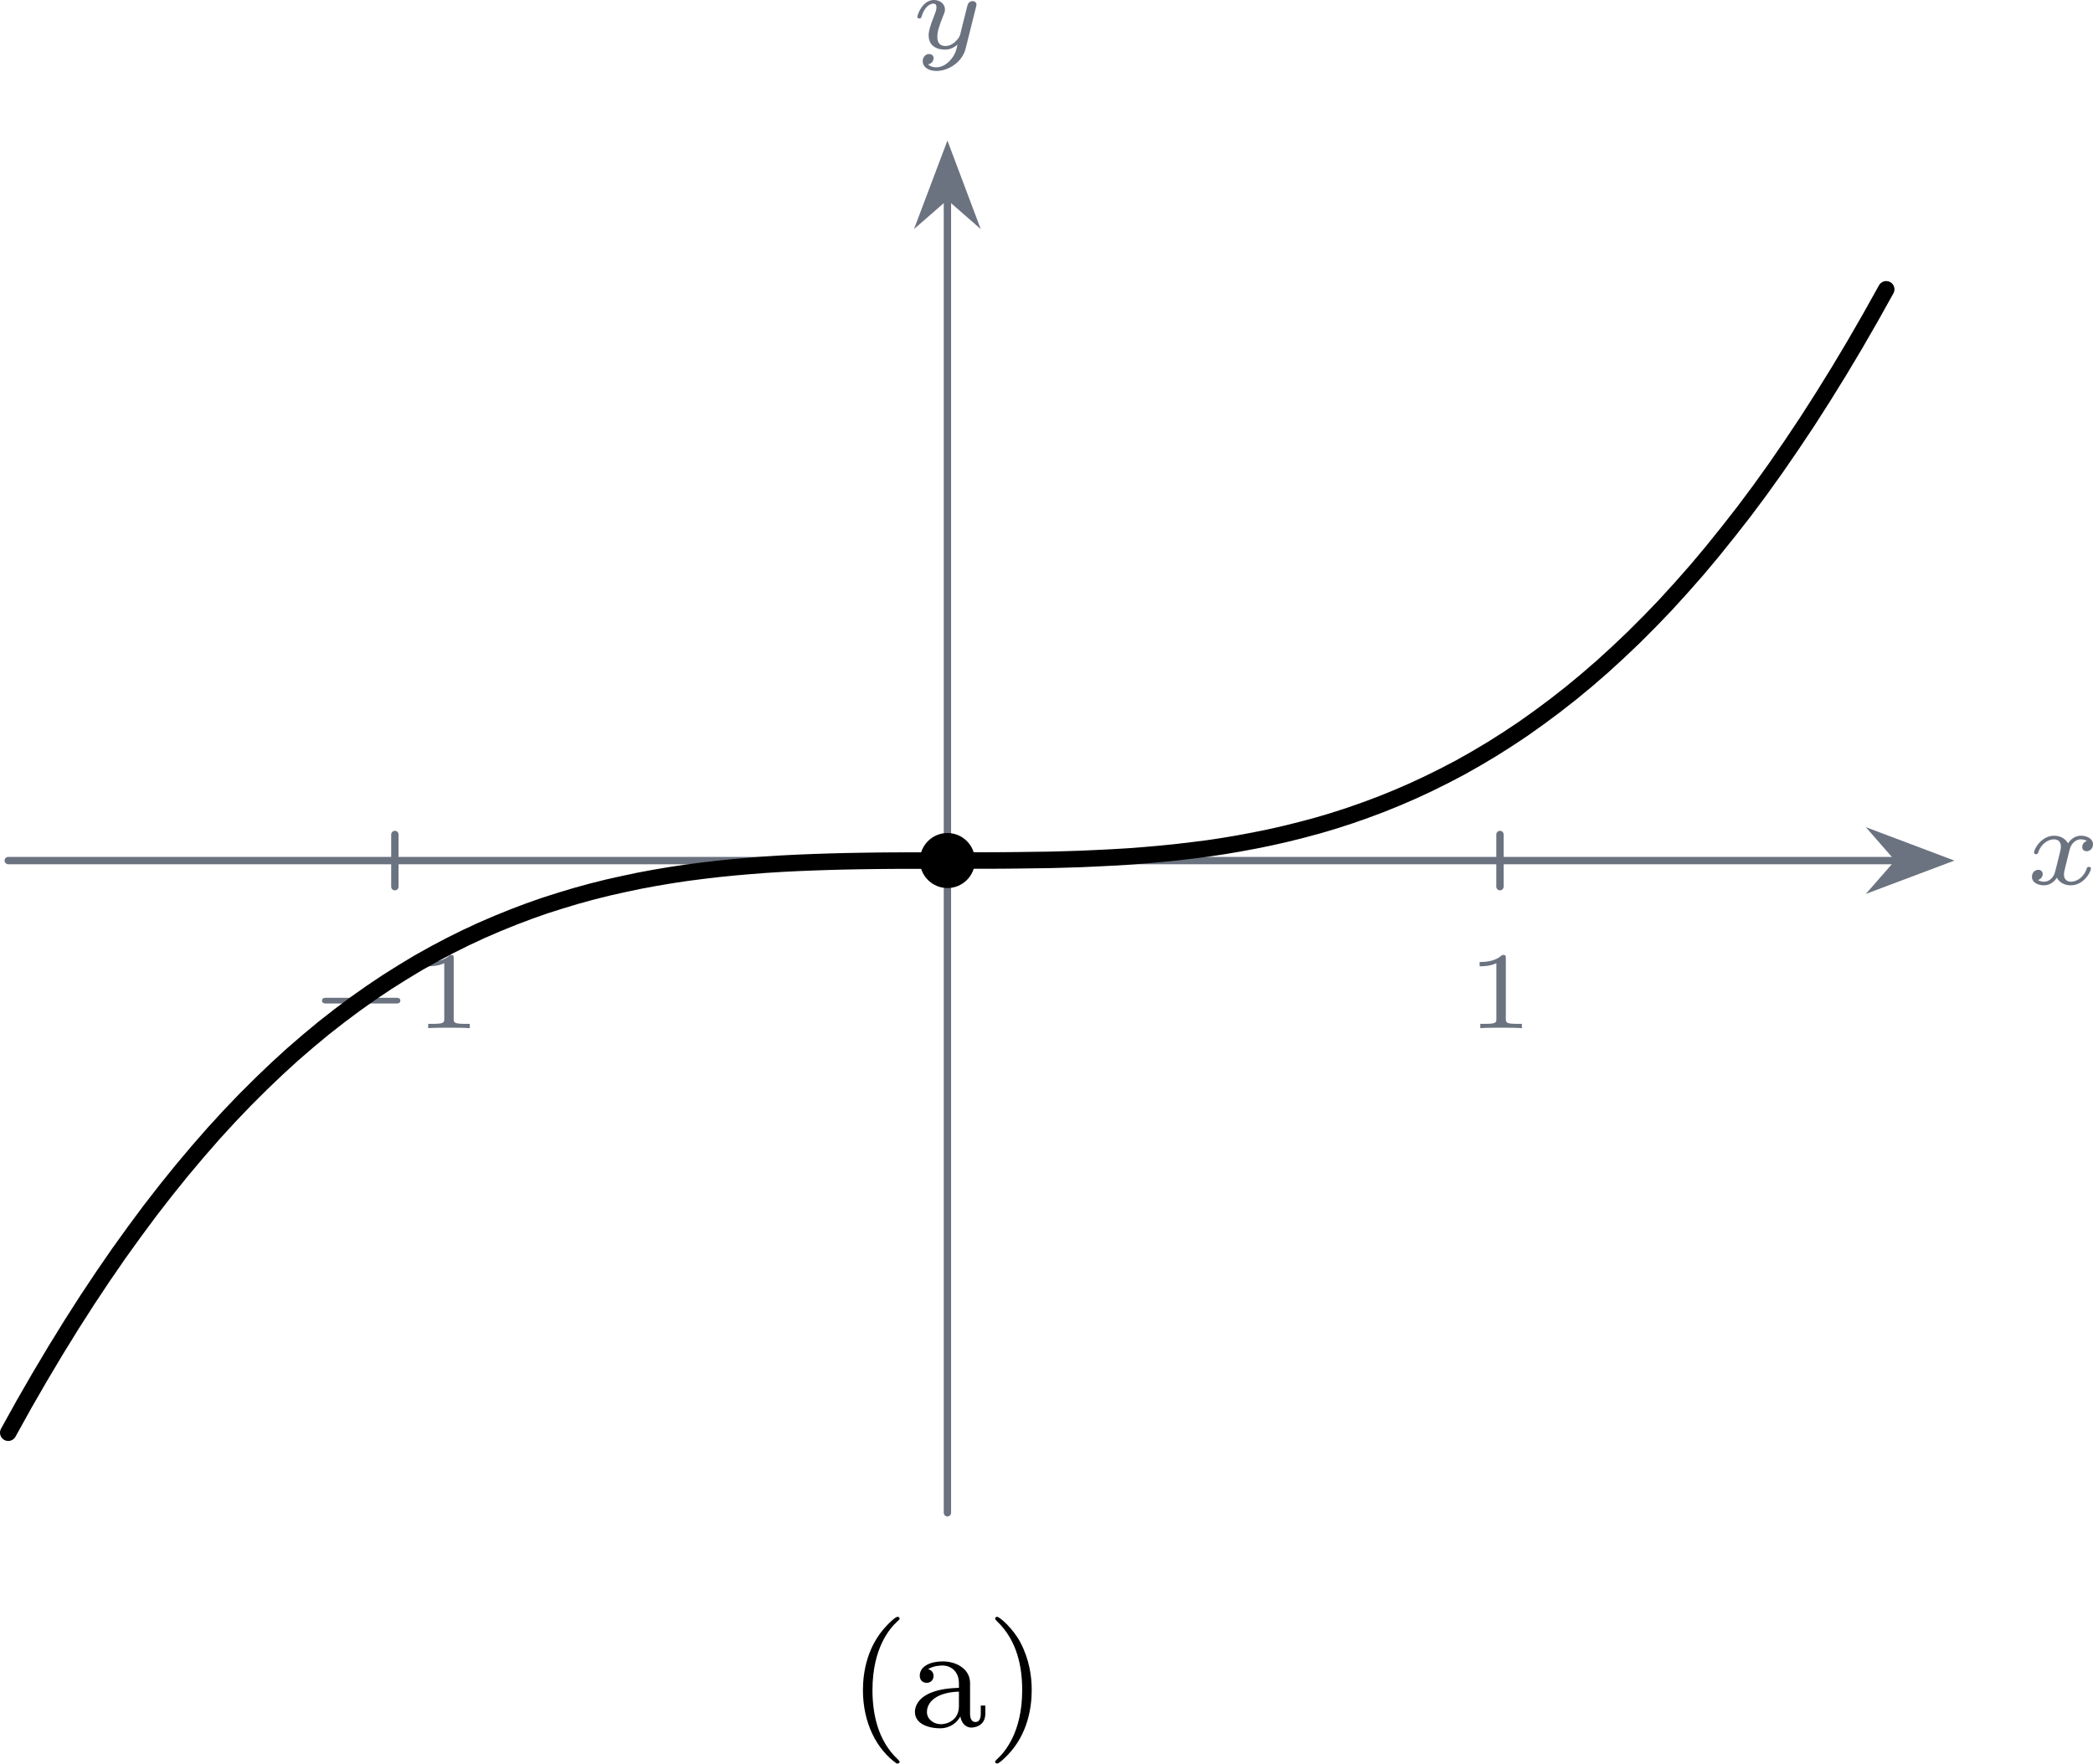
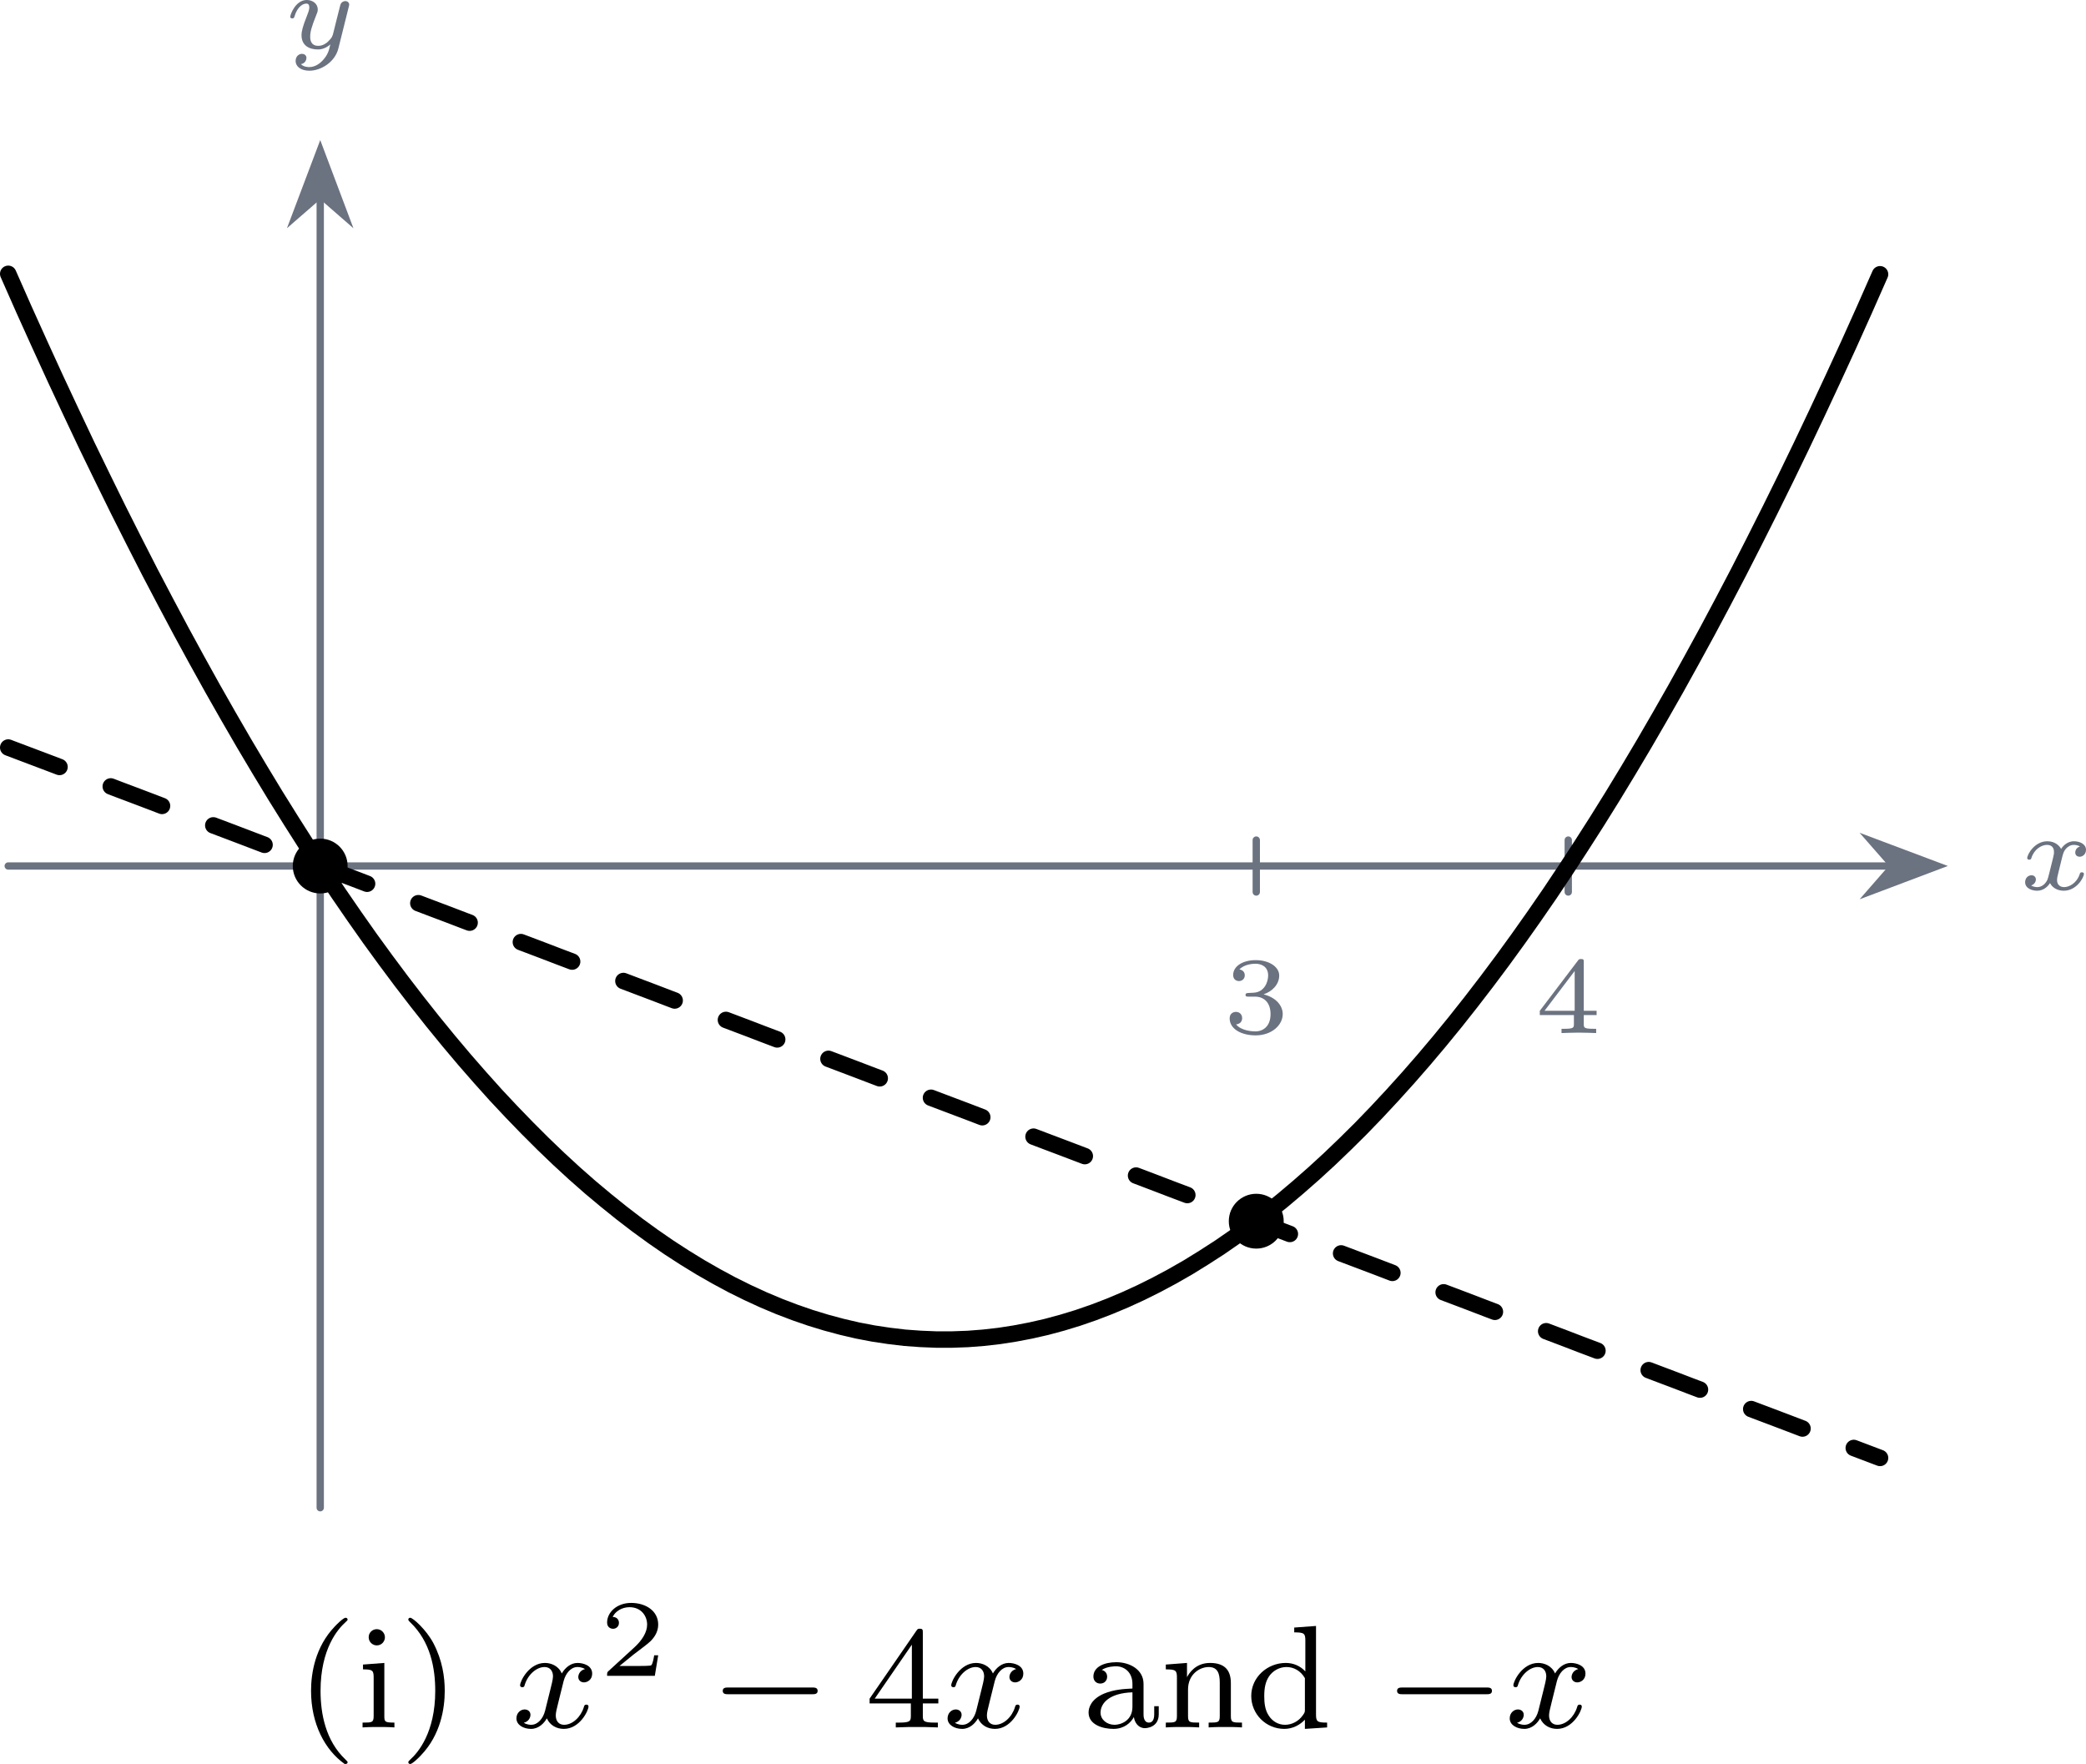
- <svg xmlns="http://www.w3.org/2000/svg" xmlns:xlink="http://www.w3.org/1999/xlink" version="1.1" width="159.194pt" height="134.132pt" viewBox=".001 752.867 159.194 134.132">
+ <svg xmlns="http://www.w3.org/2000/svg" xmlns:xlink="http://www.w3.org/1999/xlink" version="1.1" width="159.194pt" height="134.614pt" viewBox=".001 803.451 159.194 134.614">
  <defs>
+     <path id="g5-0" d="M5.571-1.809C5.699-1.809 5.874-1.809 5.874-1.993S5.699-2.176 5.571-2.176H1.004C.877-2.176 .701-2.176 .701-1.993S.877-1.809 1.004-1.809H5.571Z" />
+     <path id="g7-120" d="M3.993-3.18C3.642-3.092 3.626-2.782 3.626-2.75C3.626-2.574 3.762-2.455 3.937-2.455S4.384-2.59 4.384-2.933C4.384-3.387 3.881-3.515 3.587-3.515C3.212-3.515 2.909-3.252 2.726-2.941C2.55-3.363 2.136-3.515 1.809-3.515C.94-3.515 .454-2.519 .454-2.295C.454-2.224 .51-2.192 .574-2.192C.669-2.192 .685-2.232 .709-2.327C.893-2.909 1.371-3.292 1.785-3.292C2.096-3.292 2.248-3.068 2.248-2.782C2.248-2.622 2.152-2.256 2.088-2C2.032-1.769 1.857-1.06 1.817-.909C1.706-.478 1.419-.143 1.06-.143C1.028-.143 .821-.143 .654-.255C1.02-.343 1.02-.677 1.02-.685C1.02-.869 .877-.98 .701-.98C.486-.98 .255-.797 .255-.494C.255-.128 .646 .08 1.052 .08C1.474 .08 1.769-.239 1.913-.494C2.088-.104 2.455 .08 2.837 .08C3.706 .08 4.184-.917 4.184-1.14C4.184-1.219 4.121-1.243 4.065-1.243C3.969-1.243 3.953-1.188 3.929-1.108C3.77-.574 3.316-.143 2.853-.143C2.59-.143 2.399-.319 2.399-.654C2.399-.813 2.447-.996 2.558-1.443C2.614-1.682 2.79-2.383 2.829-2.534C2.941-2.949 3.22-3.292 3.579-3.292C3.618-3.292 3.826-3.292 3.993-3.18Z" />
    <path id="g9-40" d="M2.654 1.993C2.718 1.993 2.813 1.993 2.813 1.897C2.813 1.865 2.805 1.857 2.702 1.753C1.61 .725 1.339-.757 1.339-1.993C1.339-4.288 2.287-5.364 2.694-5.731C2.805-5.834 2.813-5.842 2.813-5.882S2.782-5.978 2.702-5.978C2.574-5.978 2.176-5.571 2.112-5.499C1.044-4.384 .821-2.949 .821-1.993C.821-.207 1.57 1.227 2.654 1.993Z" />
    <path id="g9-41" d="M2.463-1.993C2.463-2.75 2.335-3.658 1.841-4.599C1.451-5.332 .725-5.978 .582-5.978C.502-5.978 .478-5.922 .478-5.882C.478-5.85 .478-5.834 .574-5.738C1.69-4.678 1.945-3.22 1.945-1.993C1.945 .295 .996 1.379 .59 1.745C.486 1.849 .478 1.857 .478 1.897S.502 1.993 .582 1.993C.709 1.993 1.108 1.586 1.172 1.514C2.24 .399 2.463-1.036 2.463-1.993Z" />
+     <path id="g9-52" d="M3.14-5.157C3.14-5.316 3.14-5.38 2.973-5.38C2.869-5.38 2.861-5.372 2.782-5.26L.239-1.57V-1.307H2.487V-.646C2.487-.351 2.463-.263 1.849-.263H1.666V0C2.343-.024 2.359-.024 2.813-.024S3.284-.024 3.961 0V-.263H3.778C3.164-.263 3.14-.351 3.14-.646V-1.307H3.985V-1.57H3.14V-5.157ZM2.542-4.511V-1.57H.518L2.542-4.511Z" />
    <path id="g9-97" d="M3.347-2.375C3.347-3.156 2.59-3.555 1.865-3.555C1.203-3.555 .614-3.3 .614-2.774C.614-2.534 .781-2.391 .988-2.391C1.211-2.391 1.363-2.55 1.363-2.766C1.363-2.957 1.243-3.092 1.068-3.132C1.363-3.332 1.793-3.332 1.849-3.332C2.295-3.332 2.742-3.021 2.742-2.367V-2.12C2.279-2.096 1.745-2.072 1.188-1.841C.486-1.538 .351-1.076 .351-.813C.351-.128 1.156 .08 1.706 .08C2.287 .08 2.646-.247 2.821-.566C2.861-.263 3.068 .04 3.419 .04C3.499 .04 4.176 .008 4.176-.717V-1.156H3.929V-.717C3.929-.391 3.81-.263 3.642-.263C3.347-.263 3.347-.63 3.347-.717V-2.375ZM2.742-1.124C2.742-.351 2.088-.143 1.769-.143C1.355-.143 1.004-.422 1.004-.805C1.004-1.331 1.498-1.873 2.742-1.913V-1.124Z" />
-     <path id="g8-49" d="M2.146-3.796C2.146-3.975 2.122-3.975 1.943-3.975C1.548-3.593 .938-3.593 .723-3.593V-3.359C.879-3.359 1.273-3.359 1.632-3.527V-.508C1.632-.311 1.632-.233 1.016-.233H.759V0C1.088-.024 1.554-.024 1.889-.024S2.69-.024 3.019 0V-.233H2.762C2.146-.233 2.146-.311 2.146-.508V-3.796Z" />
-     <path id="g4-0" d="M4.758-1.339C4.854-1.339 5.003-1.339 5.003-1.494S4.854-1.65 4.758-1.65H.992C.897-1.65 .747-1.65 .747-1.494S.897-1.339 .992-1.339H4.758Z" />
+     <path id="g9-100" d="M2.622-5.444V-5.181C3.164-5.181 3.228-5.125 3.228-4.734V-3.053C2.949-3.355 2.574-3.515 2.16-3.515C1.164-3.515 .279-2.742 .279-1.714C.279-.733 1.076 .08 2.08 .08C2.55 .08 2.941-.143 3.204-.422V.08L4.415 0V-.263C3.873-.263 3.81-.319 3.81-.709V-5.531L2.622-5.444ZM3.204-.988C3.204-.845 3.204-.813 3.084-.654C2.861-.335 2.495-.143 2.12-.143C1.753-.143 1.435-.335 1.243-.63C1.028-.94 .988-1.331 .988-1.706C.988-2.168 1.06-2.495 1.243-2.774C1.435-3.068 1.793-3.292 2.2-3.292C2.582-3.292 2.965-3.1 3.204-2.686V-.988Z" />
+     <path id="g9-105" d="M1.554-4.91C1.554-5.141 1.371-5.356 1.108-5.356C.877-5.356 .669-5.173 .669-4.918C.669-4.639 .901-4.471 1.108-4.471C1.387-4.471 1.554-4.702 1.554-4.91ZM.359-3.427V-3.164C.869-3.164 .94-3.116 .94-2.726V-.622C.94-.263 .845-.263 .335-.263V0C.646-.024 1.092-.024 1.211-.024C1.315-.024 1.793-.024 2.072 0V-.263C1.554-.263 1.522-.303 1.522-.614V-3.515L.359-3.427Z" />
+     <path id="g9-110" d="M3.873-2.415C3.873-3.084 3.571-3.515 2.734-3.515C1.945-3.515 1.586-2.941 1.49-2.75H1.482V-3.515L.327-3.427V-3.164C.869-3.164 .933-3.108 .933-2.718V-.622C.933-.263 .837-.263 .327-.263V0C.669-.024 1.02-.024 1.235-.024C1.467-.024 1.801-.024 2.144 0V-.263C1.634-.263 1.538-.263 1.538-.622V-2.064C1.538-2.901 2.176-3.292 2.662-3.292S3.268-2.949 3.268-2.447V-.622C3.268-.263 3.172-.263 2.662-.263V0C3.005-.024 3.355-.024 3.571-.024C3.802-.024 4.136-.024 4.479 0V-.263C3.969-.263 3.873-.263 3.873-.622V-2.415Z" />
+     <path id="g8-50" d="M3.216-1.118H2.995C2.983-1.034 2.923-.64 2.833-.574C2.792-.538 2.307-.538 2.224-.538H1.106L1.871-1.16C2.074-1.321 2.606-1.704 2.792-1.883C2.971-2.062 3.216-2.367 3.216-2.792C3.216-3.539 2.54-3.975 1.739-3.975C.968-3.975 .43-3.467 .43-2.905C.43-2.6 .687-2.564 .753-2.564C.903-2.564 1.076-2.672 1.076-2.887C1.076-3.019 .998-3.21 .735-3.21C.873-3.515 1.237-3.742 1.65-3.742C2.277-3.742 2.612-3.276 2.612-2.792C2.612-2.367 2.331-1.931 1.913-1.548L.496-.251C.436-.191 .43-.185 .43 0H3.031L3.216-1.118Z" />
+     <path id="g8-51" d="M1.757-1.985C2.266-1.985 2.606-1.644 2.606-1.034C2.606-.377 2.212-.09 1.775-.09C1.614-.09 .998-.126 .729-.472C.962-.496 1.058-.652 1.058-.813C1.058-1.016 .915-1.154 .717-1.154C.556-1.154 .377-1.052 .377-.801C.377-.209 1.034 .126 1.793 .126C2.678 .126 3.27-.442 3.27-1.034C3.27-1.47 2.935-1.931 2.224-2.11C2.696-2.266 3.078-2.648 3.078-3.138C3.078-3.616 2.517-3.975 1.799-3.975C1.1-3.975 .568-3.652 .568-3.162C.568-2.905 .765-2.833 .885-2.833C1.04-2.833 1.201-2.941 1.201-3.15C1.201-3.335 1.07-3.443 .909-3.467C1.19-3.778 1.733-3.778 1.787-3.778C2.092-3.778 2.475-3.634 2.475-3.138C2.475-2.809 2.289-2.236 1.692-2.2C1.584-2.194 1.423-2.182 1.369-2.182C1.309-2.176 1.243-2.17 1.243-2.08C1.243-1.985 1.309-1.985 1.411-1.985H1.757Z" />
+     <path id="g8-52" d="M3.371-.98V-1.213H2.672V-3.856C2.672-3.993 2.672-4.035 2.523-4.035C2.415-4.035 2.403-4.017 2.349-3.945L.275-1.213V-.98H2.134V-.502C2.134-.305 2.134-.233 1.632-.233H1.459V0C1.578-.006 2.14-.024 2.403-.024S3.228-.006 3.347 0V-.233H3.174C2.672-.233 2.672-.305 2.672-.502V-.98H3.371ZM2.176-3.383V-1.213H.532L2.176-3.383Z" />
    <path id="g6-120" d="M3.365-2.349C3.156-2.289 3.108-2.116 3.108-2.026C3.108-1.835 3.264-1.793 3.347-1.793C3.521-1.793 3.694-1.937 3.694-2.17C3.694-2.493 3.341-2.636 3.037-2.636C2.642-2.636 2.403-2.331 2.337-2.218C2.26-2.367 2.032-2.636 1.584-2.636C.897-2.636 .49-1.925 .49-1.716C.49-1.686 .514-1.632 .598-1.632S.699-1.668 .717-1.722C.867-2.206 1.273-2.439 1.566-2.439S1.949-2.248 1.949-2.05C1.949-1.979 1.949-1.925 1.901-1.739C1.763-1.184 1.632-.64 1.602-.568C1.512-.341 1.297-.137 1.046-.137C1.01-.137 .843-.137 .705-.227C.938-.305 .962-.502 .962-.55C.962-.705 .843-.783 .723-.783C.556-.783 .377-.652 .377-.406C.377-.066 .753 .06 1.034 .06C1.375 .06 1.62-.173 1.733-.359C1.853-.108 2.14 .06 2.481 .06C3.186 .06 3.581-.664 3.581-.861C3.581-.873 3.575-.944 3.467-.944C3.383-.944 3.371-.903 3.353-.849C3.18-.329 2.756-.137 2.505-.137C2.277-.137 2.116-.269 2.116-.52C2.116-.634 2.146-.765 2.2-.974L2.391-1.751C2.451-1.985 2.481-2.092 2.606-2.236C2.69-2.325 2.833-2.439 3.025-2.439C3.055-2.439 3.234-2.439 3.365-2.349Z" />
    <path id="g6-121" d="M3.563-2.295C3.575-2.337 3.581-2.361 3.581-2.379C3.581-2.451 3.527-2.576 3.365-2.576C3.264-2.576 3.162-2.511 3.12-2.427C3.096-2.385 3.055-2.2 3.025-2.086L2.899-1.59L2.714-.843C2.672-.675 2.648-.58 2.409-.353C2.343-.293 2.152-.137 1.895-.137C1.453-.137 1.453-.526 1.453-.634C1.453-.897 1.524-1.166 1.787-1.823C1.847-1.967 1.865-2.008 1.865-2.116C1.865-2.451 1.566-2.636 1.267-2.636C.658-2.636 .365-1.847 .365-1.716C.365-1.686 .389-1.632 .472-1.632S.574-1.668 .592-1.722C.759-2.301 1.076-2.439 1.243-2.439C1.363-2.439 1.405-2.361 1.405-2.224C1.405-2.098 1.327-1.895 1.261-1.733C1.052-1.207 .98-.933 .98-.717C.98-.149 1.405 .06 1.871 .06C1.955 .06 2.236 .06 2.552-.215C2.475 .114 2.421 .347 2.134 .658C2.026 .777 1.757 1.022 1.399 1.022C1.345 1.022 1.088 1.016 .95 .861C1.213 .813 1.249 .58 1.249 .526C1.249 .365 1.118 .299 1.004 .299C.855 .299 .658 .418 .658 .693C.658 .98 .938 1.219 1.405 1.219C2.038 1.219 2.803 .753 2.989 .006L3.563-2.295Z" />
  </defs>
  <g id="page1" transform="matrix(1.4 0 0 1.4 0 0)">
-     <path d="M.449 584.516H103.117" stroke="#6b7280" fill="none" stroke-width=".399" stroke-linecap="round" stroke-linejoin="round" />
-     <path d="M105.614 584.516L102.043 583.168L103.219 584.516L102.043 585.86Z" fill="#6b7280" />
-     <path d="M105.614 584.516L102.043 583.168L103.219 584.516L102.043 585.86Z" stroke="#6b7280" fill="none" stroke-width=".399" stroke-miterlimit="10" stroke-linecap="round" />
-     <g fill="#6b7280" transform="matrix(1 0 0 1 109.5687 -34.147)">
-       <use x=".448" y="619.948" xlink:href="#g6-120" />
+     <path d="M.449 621.098H103.117" stroke="#6b7280" fill="none" stroke-width=".399" stroke-linecap="round" stroke-linejoin="round" />
+     <path d="M105.614 621.097L102.043 619.754L103.219 621.097L102.043 622.445Z" fill="#6b7280" />
+     <path d="M105.614 621.097L102.043 619.754L103.219 621.097L102.043 622.445Z" stroke="#6b7280" fill="none" stroke-width=".399" stroke-miterlimit="10" stroke-linecap="round" />
+     <g fill="#6b7280" transform="matrix(1 0 0 1 109.5687 -33.693)">
+       <use x=".448" y="656.079" xlink:href="#g6-120" />
    </g>
-     <path d="M51.473 619.949V548.461" stroke="#6b7280" fill="none" stroke-width=".399" stroke-miterlimit="10" stroke-linecap="round" stroke-linejoin="round" />
-     <path d="M51.473 545.965L50.125 549.535L51.473 548.36L52.816 549.535Z" fill="#6b7280" />
-     <path d="M51.473 545.965L50.125 549.535L51.473 548.36L52.816 549.535Z" stroke="#6b7280" fill="none" stroke-width=".399" stroke-miterlimit="10" stroke-linecap="round" />
-     <g fill="#6b7280" transform="matrix(1 0 0 1 49.02488 -79.55)">
-       <use x=".448" y="619.948" xlink:href="#g6-121" />
+     <path d="M17.457 656.078V584.59" stroke="#6b7280" fill="none" stroke-width=".399" stroke-miterlimit="10" stroke-linecap="round" stroke-linejoin="round" />
+     <path d="M17.457 582.094L16.109 585.664L17.457 584.492L18.801 585.664Z" fill="#6b7280" />
+     <path d="M17.457 582.094L16.109 585.664L17.457 584.492L18.801 585.664Z" stroke="#6b7280" fill="none" stroke-width=".399" stroke-miterlimit="10" stroke-linecap="round" />
+     <g fill="#6b7280" transform="matrix(1 0 0 1 15.00878 -79.55)">
+       <use x=".448" y="656.079" xlink:href="#g6-121" />
    </g>
-     <path d="M21.453 585.934V583.098" stroke="#6b7280" fill="none" stroke-width=".399" stroke-miterlimit="10" stroke-linecap="round" stroke-linejoin="round" />
-     <g fill="#6b7280" transform="matrix(1 0 0 1 16.30028 -26.329)">
-       <use x=".448" y="619.948" xlink:href="#g4-0" />
-       <use x="6.204" y="619.948" xlink:href="#g8-49" />
+     <path d="M68.481 622.516V619.684" stroke="#6b7280" fill="none" stroke-width=".399" stroke-miterlimit="10" stroke-linecap="round" stroke-linejoin="round" />
+     <g fill="#6b7280" transform="matrix(1 0 0 1 66.20568 -25.875)">
+       <use x=".448" y="656.079" xlink:href="#g8-51" />
    </g>
-     <path d="M81.492 585.934V583.098" stroke="#6b7280" fill="none" stroke-width=".399" stroke-miterlimit="10" stroke-linecap="round" stroke-linejoin="round" />
-     <g fill="#6b7280" transform="matrix(1 0 0 1 79.21688 -26.329)">
-       <use x=".448" y="619.948" xlink:href="#g8-49" />
+     <path d="M85.488 622.516V619.684" stroke="#6b7280" fill="none" stroke-width=".399" stroke-miterlimit="10" stroke-linecap="round" stroke-linejoin="round" />
+     <g fill="#6b7280" transform="matrix(1 0 0 1 83.21398 -25.875)">
+       <use x=".448" y="656.079" xlink:href="#g8-52" />
    </g>
-     <path d="M.449 615.598L1.305 614.055L2.164 612.566L3.02 611.129L3.879 609.738L4.734 608.402L5.594 607.109L6.449 605.867L7.309 604.672L8.164 603.519L9.023 602.414L9.879 601.352L10.738 600.332L11.594 599.352L12.449 598.418L13.309 597.519L14.168 596.664L15.023 595.844L15.879 595.062L16.738 594.32L17.594 593.609L18.453 592.938L19.313 592.297L20.168 591.691L21.027 591.117L21.883 590.578L22.738 590.062L23.598 589.582L24.453 589.129L25.313 588.703L26.168 588.305L27.027 587.934L27.887 587.586L28.742 587.262L29.598 586.961L30.457 586.688L31.313 586.43L32.172 586.195L33.027 585.981L33.887 585.789L34.742 585.609L35.602 585.449L36.457 585.305L37.316 585.176L38.172 585.066L39.031 584.965L39.887 584.879L40.746 584.805L41.602 584.738L42.461 584.684L43.316 584.641L44.176 584.606L45.031 584.578L45.887 584.555L46.746 584.539L47.606 584.527L48.461 584.519L49.32 584.516H50.176H51.035H51.891L52.75 584.512H53.606L54.461 584.508L55.32 584.5L56.18 584.488L57.035 584.477L57.891 584.453L58.75 584.426L59.606 584.387L60.465 584.344L61.32 584.293L62.18 584.227L63.035 584.152L63.891 584.066L64.75 583.965L65.606 583.856L66.465 583.727L67.32 583.582L68.18 583.422L69.039 583.246L69.895 583.051L70.754 582.836L71.609 582.606L72.465 582.352L73.324 582.074L74.184 581.773L75.039 581.453L75.895 581.106L76.754 580.734L77.609 580.336L78.469 579.91L79.328 579.461L80.184 578.977L81.039 578.469L81.898 577.926L82.754 577.356L83.613 576.746L84.469 576.109L85.328 575.438L86.184 574.731L87.043 573.988L87.898 573.207L88.758 572.391L89.613 571.535L90.473 570.641L91.328 569.703L92.188 568.727L93.043 567.707L93.898 566.644L94.758 565.543L95.617 564.391L96.473 563.195L97.328 561.953L98.188 560.664L99.043 559.328L99.902 557.941L100.761 556.504L101.617 555.019L102.476 553.481" stroke="#000" fill="none" stroke-width=".897" stroke-miterlimit="10" stroke-linecap="round" stroke-linejoin="round" />
-     <path d="M52.969 584.516C52.969 583.688 52.297 583.019 51.473 583.019C50.648 583.019 49.977 583.688 49.977 584.516C49.977 585.34 50.648 586.008 51.473 586.008C52.297 586.008 52.969 585.34 52.969 584.516Z" />
-     <g transform="matrix(1 0 0 1 45.61388 11.63)">
-       <use x=".448" y="619.948" xlink:href="#g9-40" />
-       <use x="3.742" y="619.948" xlink:href="#g9-97" />
-       <use x="7.976" y="619.948" xlink:href="#g9-41" />
+     <path d="M.449 588.82L1.305 590.758L2.164 592.66L3.02 594.531L3.879 596.367L4.734 598.176L5.594 599.945L6.449 601.684L7.309 603.391L8.164 605.066L9.023 606.703L9.879 608.312L10.738 609.887L11.594 611.43L12.453 612.941L13.309 614.418L14.168 615.863L15.023 617.274L15.883 618.652L16.738 619.996L17.598 621.309L18.453 622.586L19.313 623.836L20.168 625.051L21.027 626.231L21.883 627.379L22.742 628.496L23.598 629.578L24.457 630.629L25.313 631.645L26.172 632.629L27.027 633.582L27.887 634.5L28.746 635.387L29.602 636.242L30.457 637.062L31.316 637.852L32.172 638.606L33.031 639.324L33.891 640.016L34.746 640.672L35.606 641.297L36.461 641.887L37.316 642.441L38.176 642.969L39.035 643.461L39.891 643.922L40.75 644.348L41.606 644.742L42.461 645.102L43.32 645.43L44.18 645.727L45.035 645.988L45.895 646.219L46.75 646.418L47.609 646.582L48.465 646.711L49.324 646.813L50.18 646.875L51.039 646.91H51.895L52.754 646.879L53.609 646.813L54.469 646.715L55.324 646.582L56.184 646.418L57.039 646.223L57.898 645.992L58.754 645.731L59.613 645.434L60.469 645.106L61.328 644.746L62.188 644.352L63.043 643.926L63.898 643.469L64.758 642.977L65.613 642.449L66.473 641.895L67.332 641.301L68.188 640.68L69.047 640.024L69.902 639.336L70.758 638.613L71.617 637.859L72.477 637.07L73.332 636.25L74.191 635.399L75.047 634.512L75.902 633.594L76.762 632.641L77.621 631.656L78.477 630.641L79.336 629.59L80.191 628.508L81.047 627.395L81.906 626.246L82.766 625.062L83.621 623.852L84.481 622.606L85.336 621.324L86.191 620.012L87.051 618.668L87.91 617.289L88.766 615.879L89.625 614.434L90.481 612.957L91.34 611.449L92.195 609.906L93.055 608.332L93.91 606.727L94.77 605.086L95.625 603.41L96.484 601.703L97.34 599.969L98.199 598.195L99.055 596.391L99.914 594.551L100.773 592.684L101.629 590.781L102.484 588.844" stroke="#000" fill="none" stroke-width=".897" stroke-miterlimit="10" stroke-linecap="round" stroke-linejoin="round" />
+     <path d="M.449 614.641L1.305 614.965L2.164 615.289L3.02 615.613L3.879 615.941L4.734 616.266L5.594 616.59L6.449 616.918L7.309 617.242L8.164 617.566L9.023 617.895L9.879 618.219L10.738 618.547L11.594 618.871L12.453 619.195L13.309 619.52L14.168 619.848L15.023 620.172L15.883 620.496L16.738 620.824L17.598 621.149L18.453 621.473L19.313 621.797L20.168 622.125L21.027 622.449L21.883 622.774L22.742 623.102L23.598 623.426L24.457 623.75L25.313 624.078L26.172 624.402L27.027 624.727L27.887 625.055L28.746 625.379L29.602 625.703L30.457 626.031L31.316 626.356L32.172 626.68L33.031 627.004L33.891 627.332L34.746 627.656L35.606 627.981L36.461 628.309L37.316 628.633L38.176 628.957L39.035 629.285L39.891 629.609L40.75 629.934L41.606 630.262L42.461 630.586L43.32 630.91L44.18 631.234L45.035 631.562L45.895 631.887L46.75 632.211L47.609 632.539L48.465 632.863L49.324 633.188L50.18 633.516L51.039 633.84L51.895 634.164L52.754 634.488L53.609 634.816L54.469 635.141L55.324 635.465L56.184 635.793L57.039 636.117L57.898 636.441L58.754 636.766L59.613 637.094L60.469 637.418L61.328 637.746L62.188 638.07L63.043 638.395L63.898 638.723L64.758 639.047L65.613 639.371L66.473 639.695L67.332 640.024L68.188 640.348L69.047 640.672L69.902 641L70.758 641.324L71.617 641.649L72.477 641.977L73.332 642.301L74.191 642.625L75.047 642.949L75.902 643.277L76.762 643.602L77.621 643.926L78.477 644.254L79.336 644.578L80.191 644.902L81.047 645.231L81.906 645.555L82.766 645.879L83.621 646.207L84.481 646.531L85.336 646.855L86.191 647.184L87.051 647.508L87.91 647.832L88.766 648.156L89.625 648.484L90.481 648.809L91.34 649.133L92.195 649.461L93.055 649.785L93.91 650.109L94.77 650.438L95.625 650.762L96.484 651.086L97.34 651.41L98.199 651.738L99.055 652.063L99.914 652.387L100.773 652.715L101.629 653.039L102.484 653.363" stroke="#000" fill="none" stroke-width=".897" stroke-miterlimit="10" stroke-linecap="round" stroke-linejoin="round" stroke-dasharray="2.989 2.989" />
+     <path d="M18.949 621.098C18.949 620.274 18.281 619.606 17.457 619.606S15.961 620.274 15.961 621.098C15.961 621.926 16.633 622.594 17.457 622.594S18.949 621.926 18.949 621.098Z" />
+     <path d="M69.977 640.461C69.977 639.633 69.305 638.965 68.481 638.965C67.656 638.965 66.984 639.633 66.984 640.461C66.984 641.285 67.656 641.953 68.481 641.953C69.305 641.953 69.977 641.285 69.977 640.461Z" />
+     <g transform="matrix(1 0 0 1 15.68718 11.974)">
+       <use x=".448" y="656.079" xlink:href="#g9-40" />
+       <use x="3.742" y="656.079" xlink:href="#g9-105" />
+       <use x="6.094" y="656.079" xlink:href="#g9-41" />
+       <use x="12.21" y="656.079" xlink:href="#g7-120" />
+       <use x="16.977" y="653.267" xlink:href="#g8-50" />
+       <use x="23.01" y="656.079" xlink:href="#g5-0" />
+       <use x="31.478" y="656.079" xlink:href="#g9-52" />
+       <use x="35.712" y="656.079" xlink:href="#g7-120" />
+       <use x="43.302" y="656.079" xlink:href="#g9-97" />
+       <use x="47.536" y="656.079" xlink:href="#g9-110" />
+       <use x="52.241" y="656.079" xlink:href="#g9-100" />
+       <use x="59.768" y="656.079" xlink:href="#g5-0" />
+       <use x="66.355" y="656.079" xlink:href="#g7-120" />
    </g>
  </g>
</svg>
